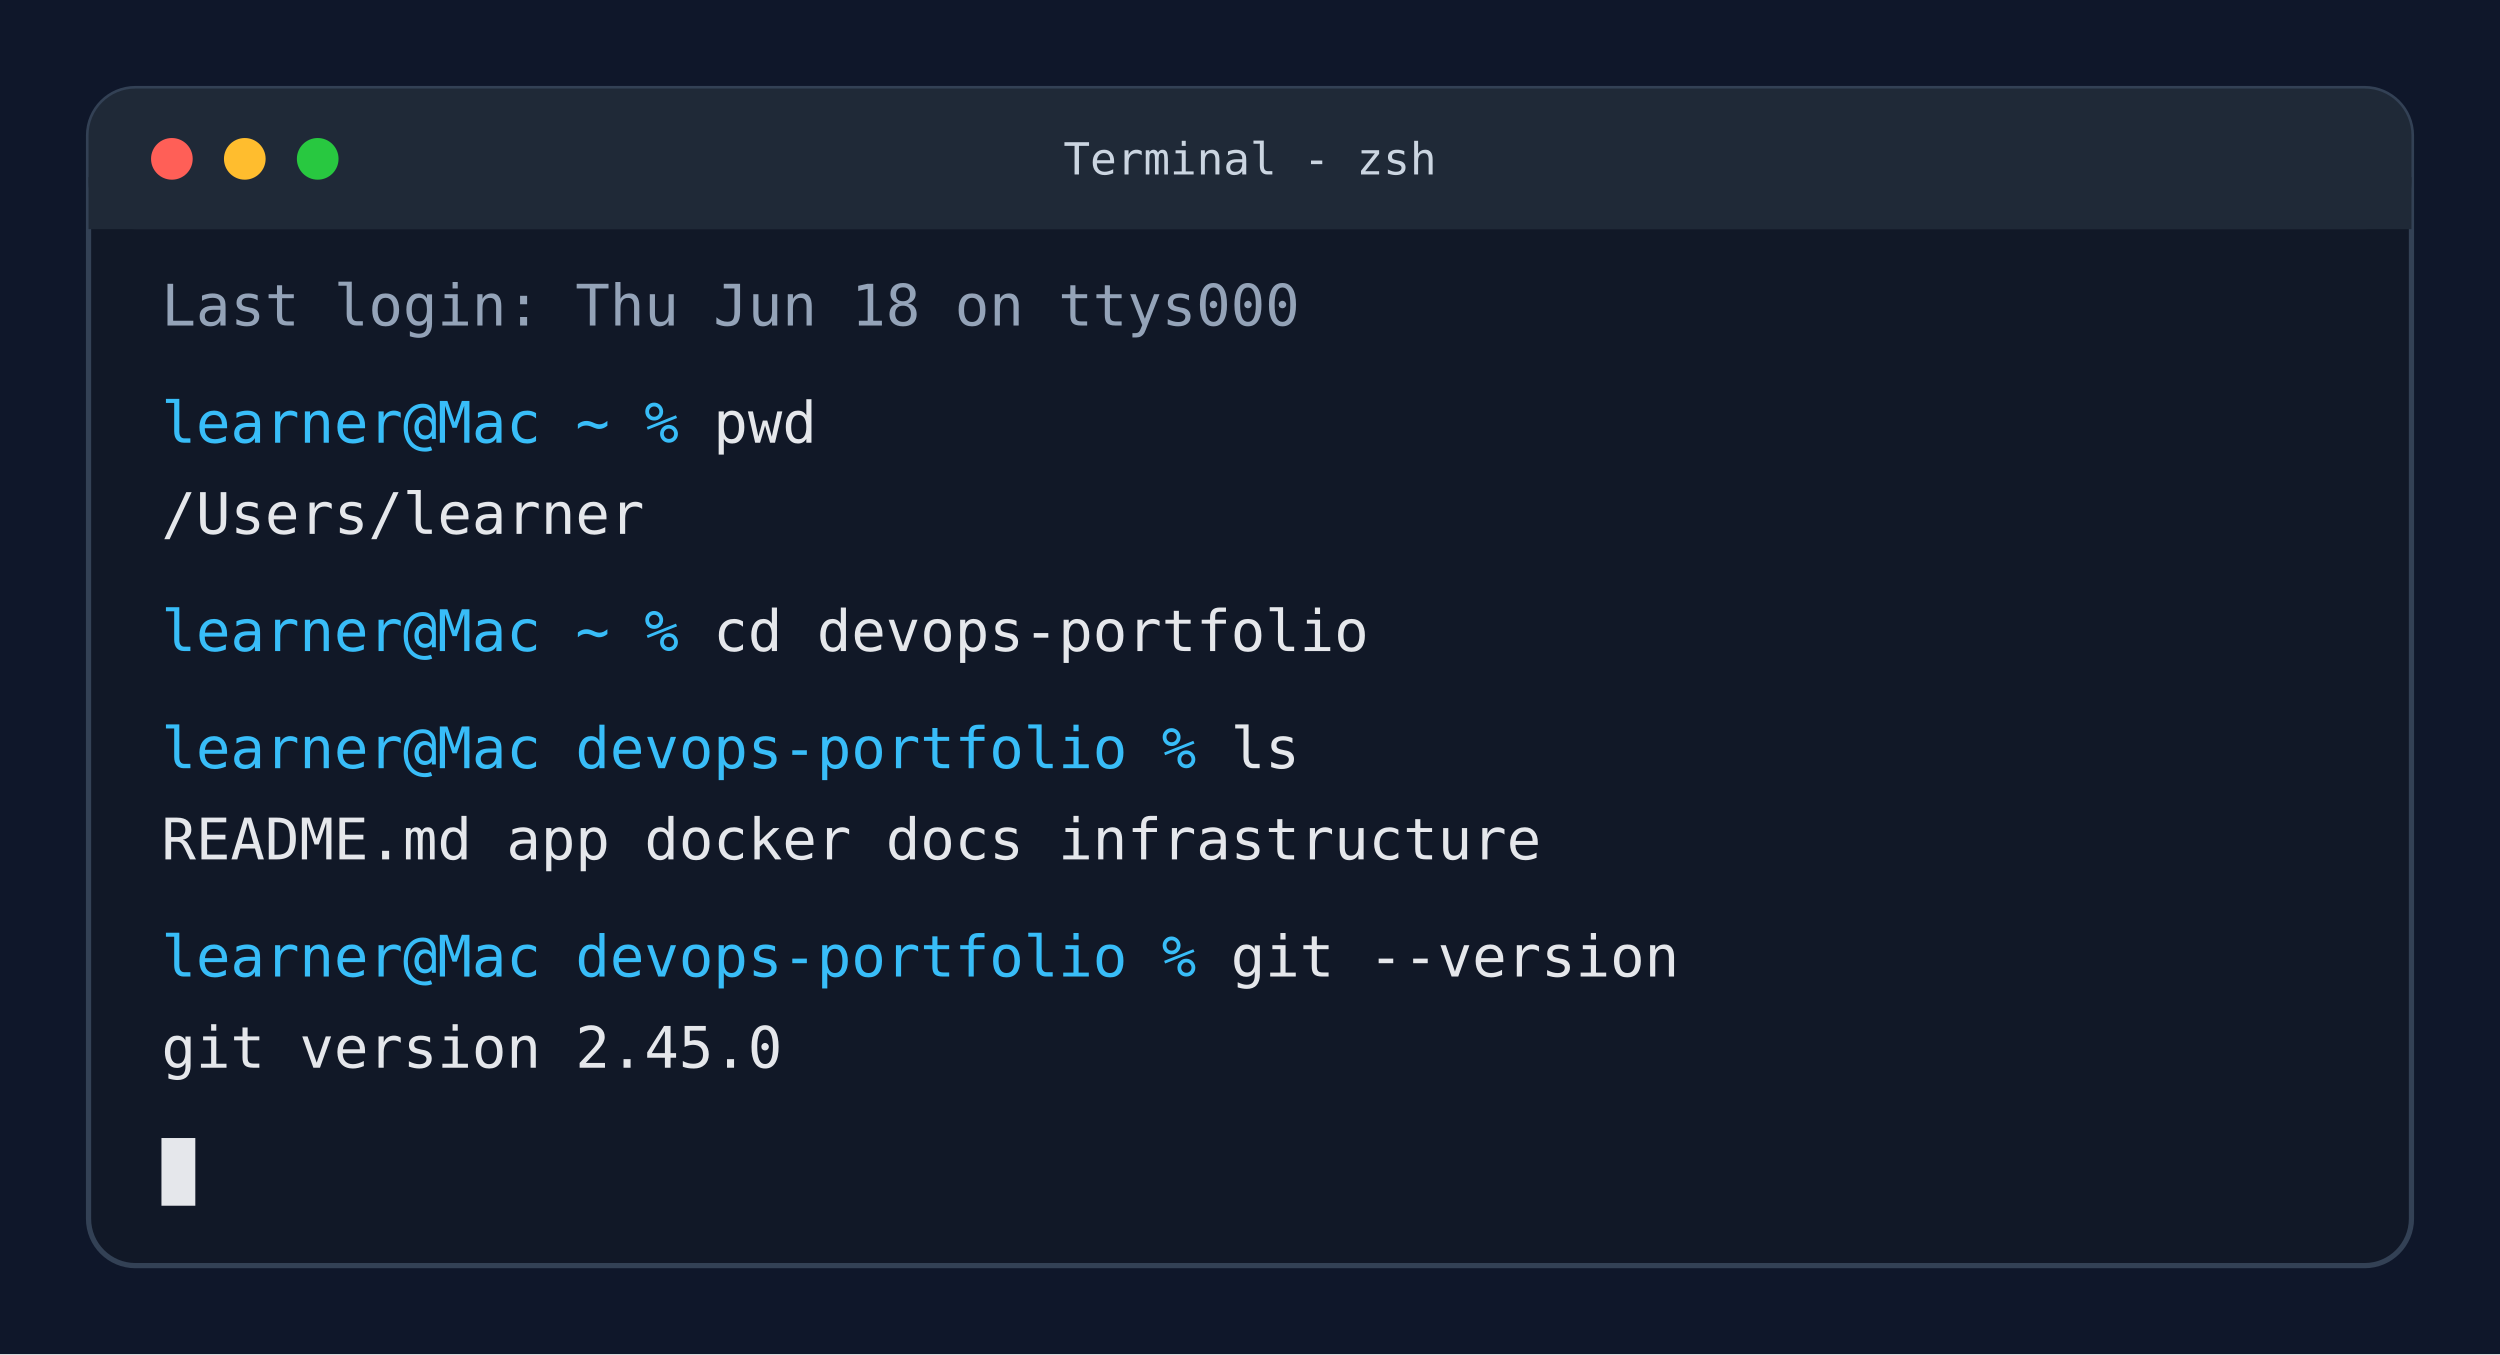
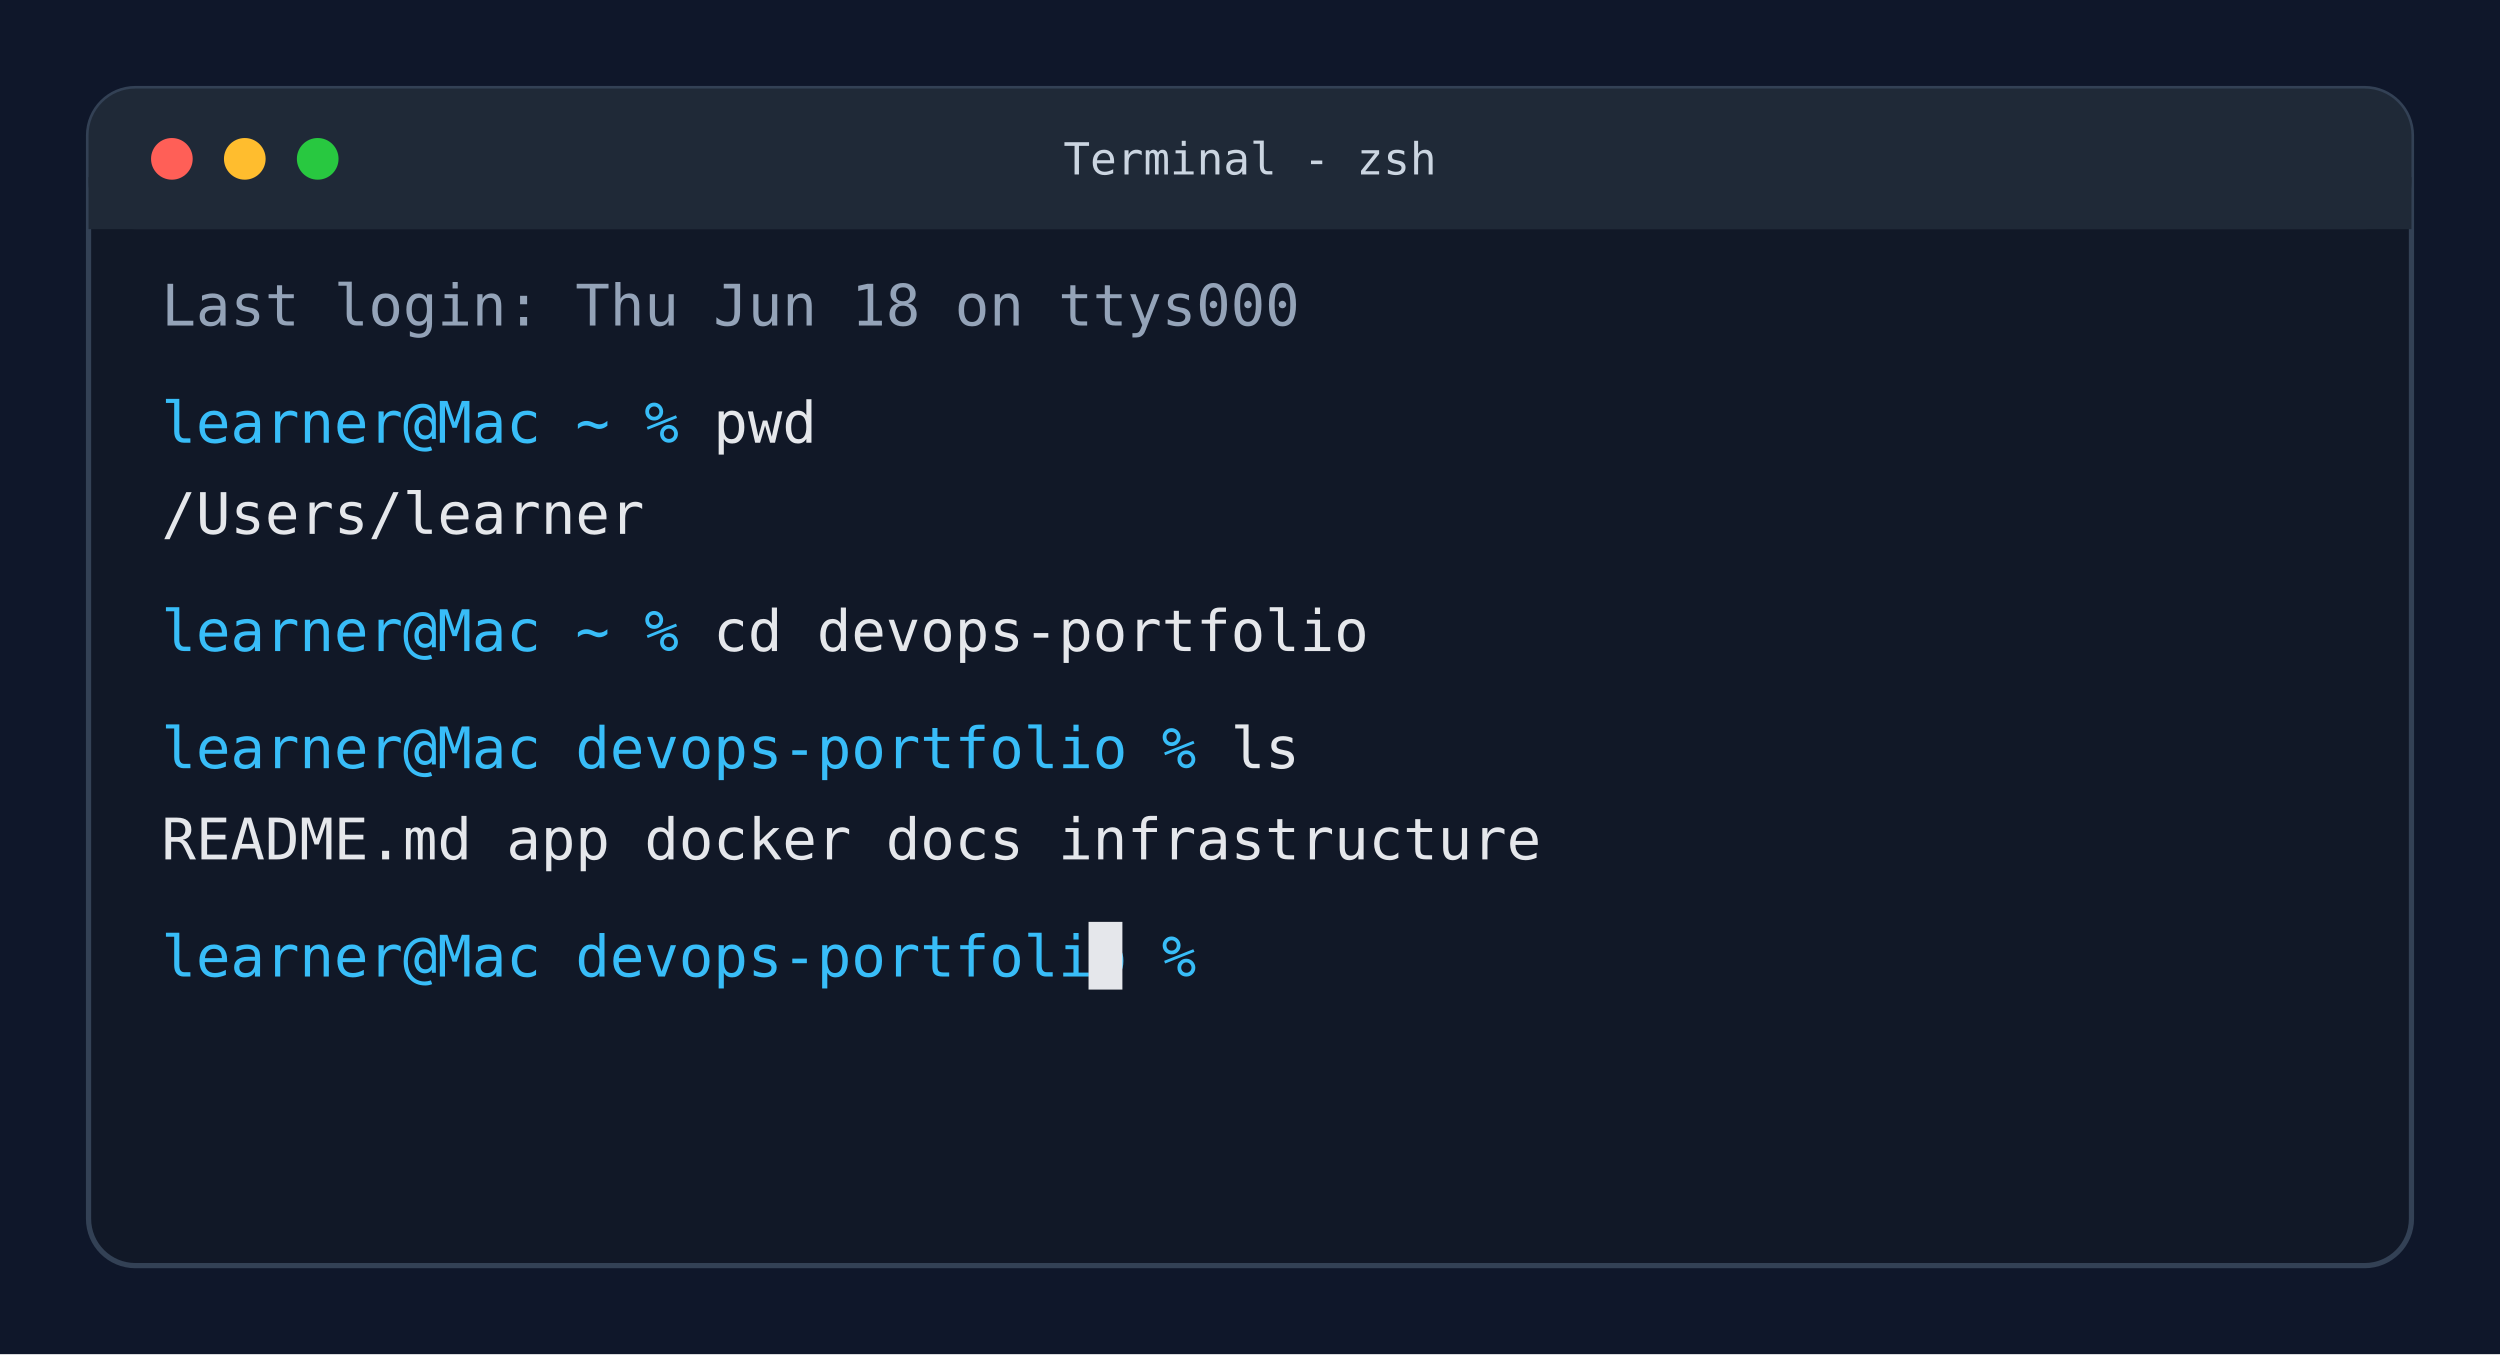
<svg xmlns="http://www.w3.org/2000/svg" width="960" height="520" viewBox="0 0 960 520" role="img" aria-labelledby="title desc">
  <rect width="960" height="520" fill="#0f172a" />
  <rect x="34" y="34" width="892" height="452" rx="18" fill="#111827" stroke="#334155" stroke-width="2" />
  <rect x="34" y="34" width="892" height="54" rx="18" fill="#1f2937" />
  <rect x="34" y="68" width="892" height="20" fill="#1f2937" />
  <circle cx="66" cy="61" r="8" fill="#ff5f57" />
  <circle cx="94" cy="61" r="8" fill="#ffbd2e" />
  <circle cx="122" cy="61" r="8" fill="#28c840" />
  <text x="480" y="67" text-anchor="middle" font-family="Menlo, Consolas, monospace" font-size="17" fill="#cbd5e1">Terminal - zsh</text>
  <text x="62" y="125" font-family="Menlo, Consolas, monospace" font-size="22" fill="#94a3b8">Last login: Thu Jun 18 on ttys000</text>
  <text x="62" y="170" font-family="Menlo, Consolas, monospace" font-size="22" fill="#38bdf8">learner@Mac ~ % <tspan fill="#e5e7eb">pwd</tspan>
  </text>
  <text x="62" y="205" font-family="Menlo, Consolas, monospace" font-size="22" fill="#e5e7eb">/Users/learner</text>
  <text x="62" y="250" font-family="Menlo, Consolas, monospace" font-size="22" fill="#38bdf8">learner@Mac ~ % <tspan fill="#e5e7eb">cd devops-portfolio</tspan>
  </text>
  <text x="62" y="295" font-family="Menlo, Consolas, monospace" font-size="22" fill="#38bdf8">learner@Mac devops-portfolio % <tspan fill="#e5e7eb">ls</tspan>
  </text>
  <text x="62" y="330" font-family="Menlo, Consolas, monospace" font-size="22" fill="#e5e7eb">README.md  app  docker  docs  infrastructure</text>
-   <text x="62" y="375" font-family="Menlo, Consolas, monospace" font-size="22" fill="#38bdf8">learner@Mac devops-portfolio % <tspan fill="#e5e7eb">git --version</tspan>
-   </text>
-   <text x="62" y="410" font-family="Menlo, Consolas, monospace" font-size="22" fill="#e5e7eb">git version 2.45.0</text>
-   <rect x="62" y="437" width="13" height="26" fill="#e5e7eb">
+   <text x="62" y="375" font-family="Menlo, Consolas, monospace" font-size="22" fill="#38bdf8">learner@Mac devops-portfolio %</text>
+   <rect x="418" y="354" width="13" height="26" fill="#e5e7eb">
    <animate attributeName="opacity" values="1;0;1" dur="1.2s" repeatCount="indefinite" />
  </rect>
</svg>
